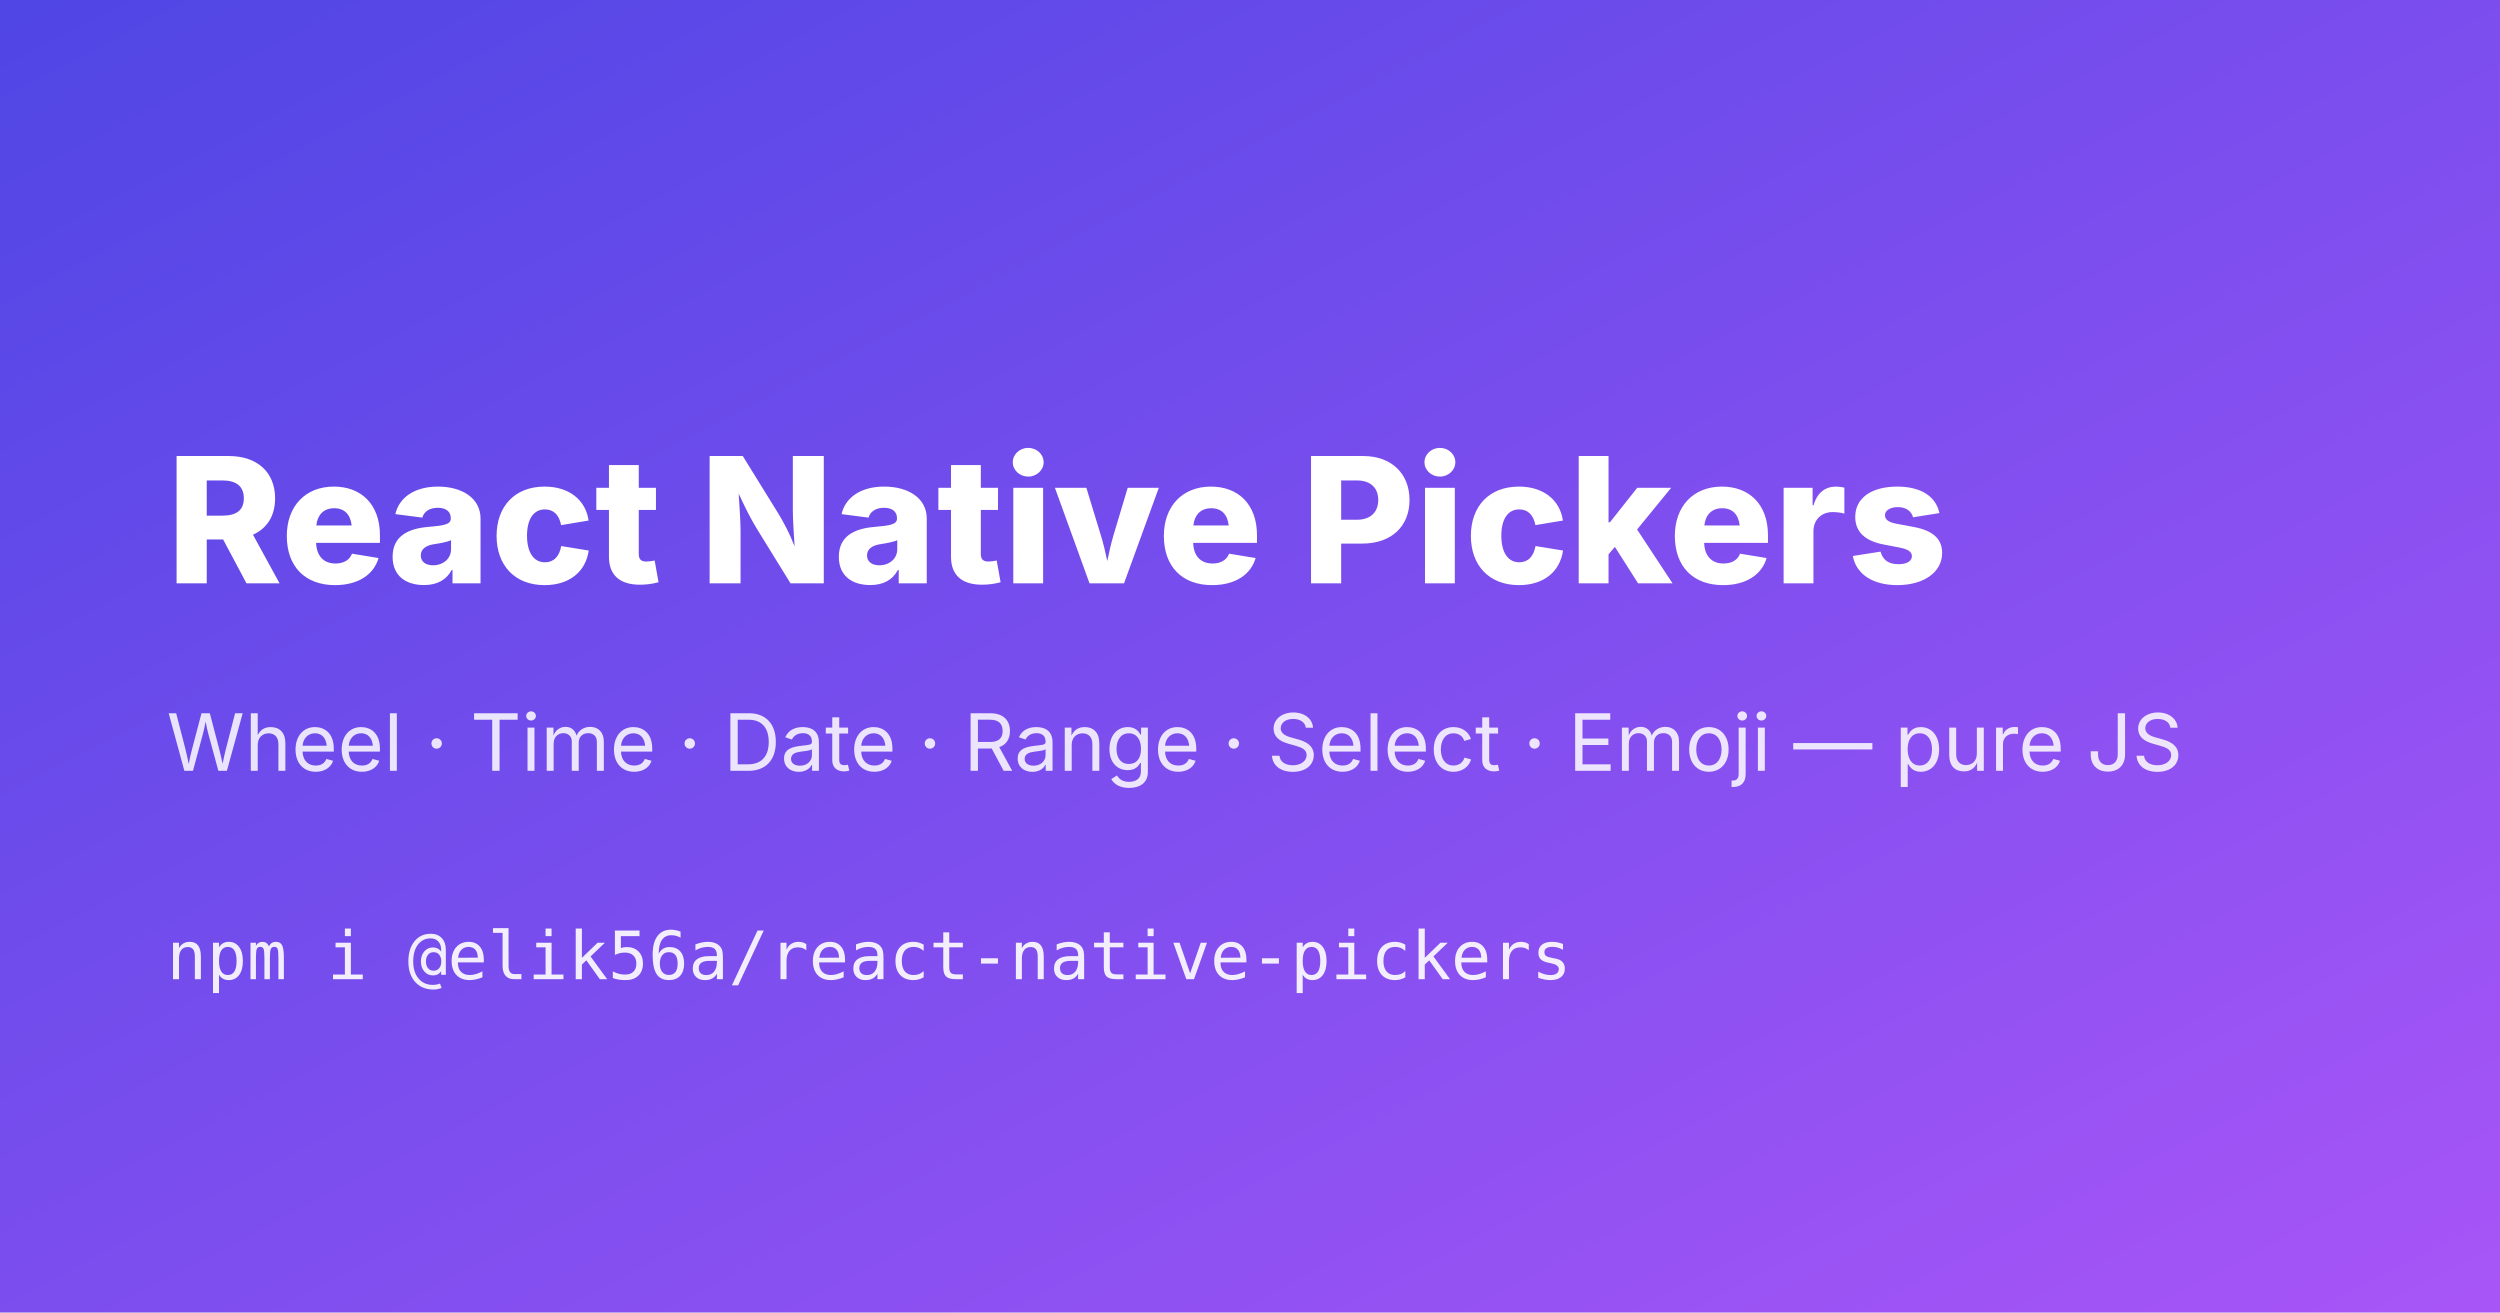
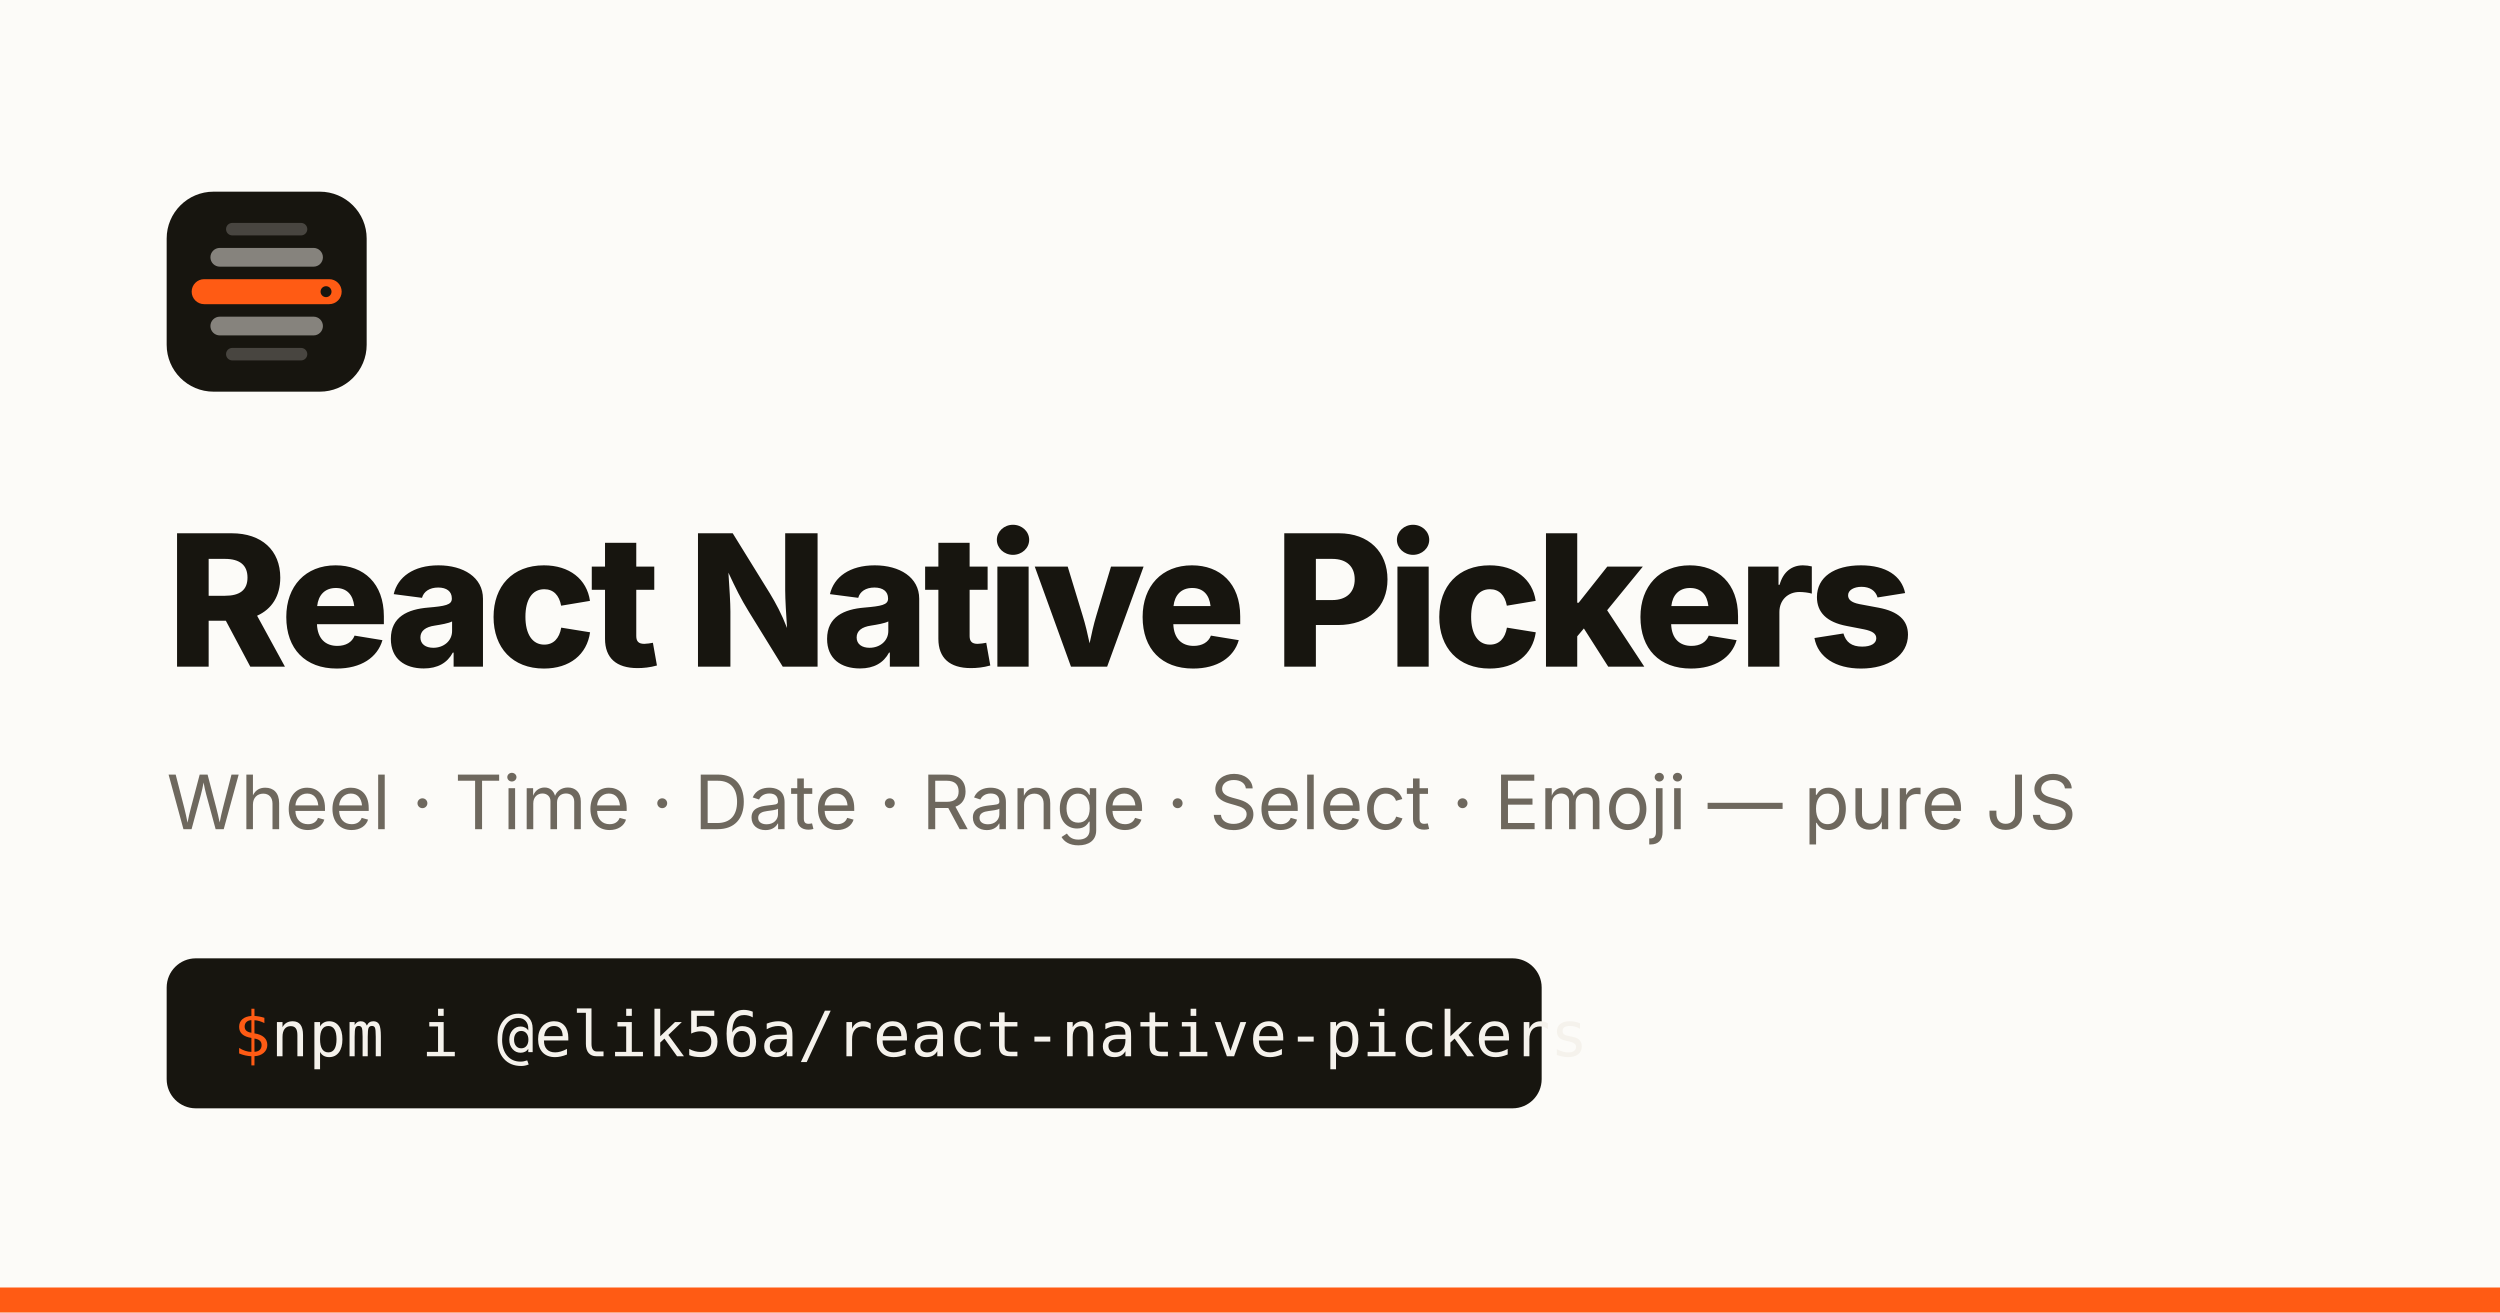
<svg xmlns="http://www.w3.org/2000/svg" viewBox="0 0 1200 630">
-   <defs>
-     <linearGradient id="g" x1="0" y1="0" x2="1" y2="1">
-       <stop offset="0" stop-color="#4F46E5" />
-       <stop offset="1" stop-color="#A855F7" />
-     </linearGradient>
-   </defs>
-   <rect width="1200" height="630" fill="url(#g)" />
-   <text x="80" y="280" font-family="system-ui,-apple-system,sans-serif" font-size="84" font-weight="800" fill="#fff">React Native Pickers</text>
-   <text x="80" y="370" font-family="system-ui,-apple-system,sans-serif" font-size="38" fill="#fff" opacity=".85">Wheel · Time · Date · Range · Select · Emoji — pure JS</text>
-   <text x="80" y="470" font-family="ui-monospace,monospace" font-size="32" fill="#fff" opacity=".9">npm i @elik56a/react-native-pickers</text>
+   <rect width="1200" height="630" fill="#FCFBF8" />
+   <g transform="translate(80 92) scale(1.5)">
+     <rect width="64" height="64" rx="15" fill="#17150F" />
+     <rect x="19" y="10" width="26" height="4" rx="2" fill="#F5F2EC" opacity=".22" />
+     <rect x="14" y="18" width="36" height="6" rx="3" fill="#F5F2EC" opacity=".5" />
+     <rect x="8" y="28" width="48" height="8" rx="4" fill="#FF5B14" />
+     <circle cx="51" cy="32" r="1.75" fill="#17150F" />
+     <rect x="14" y="40" width="36" height="6" rx="3" fill="#F5F2EC" opacity=".5" />
+     <rect x="19" y="50" width="26" height="4" rx="2" fill="#F5F2EC" opacity=".22" />
+   </g>
+   <text x="80" y="320" font-family="system-ui,-apple-system,sans-serif" font-size="88" font-weight="800" letter-spacing="-3" fill="#17150F">React Native Pickers</text>
+   <text x="80" y="398" font-family="system-ui,-apple-system,sans-serif" font-size="36" fill="#6E685E">Wheel · Time · Date · Range · Select · Emoji — pure JS</text>
+   <rect x="80" y="460" width="660" height="72" rx="14" fill="#17150F" />
+   <text x="112" y="507" font-family="ui-monospace,Menlo,monospace" font-size="30" fill="#F5F2EC">
+     <tspan fill="#FF5B14">$ </tspan>npm i @elik56a/react-native-pickers</text>
+   <rect x="0" y="618" width="1200" height="12" fill="#FF5B14" />
</svg>
